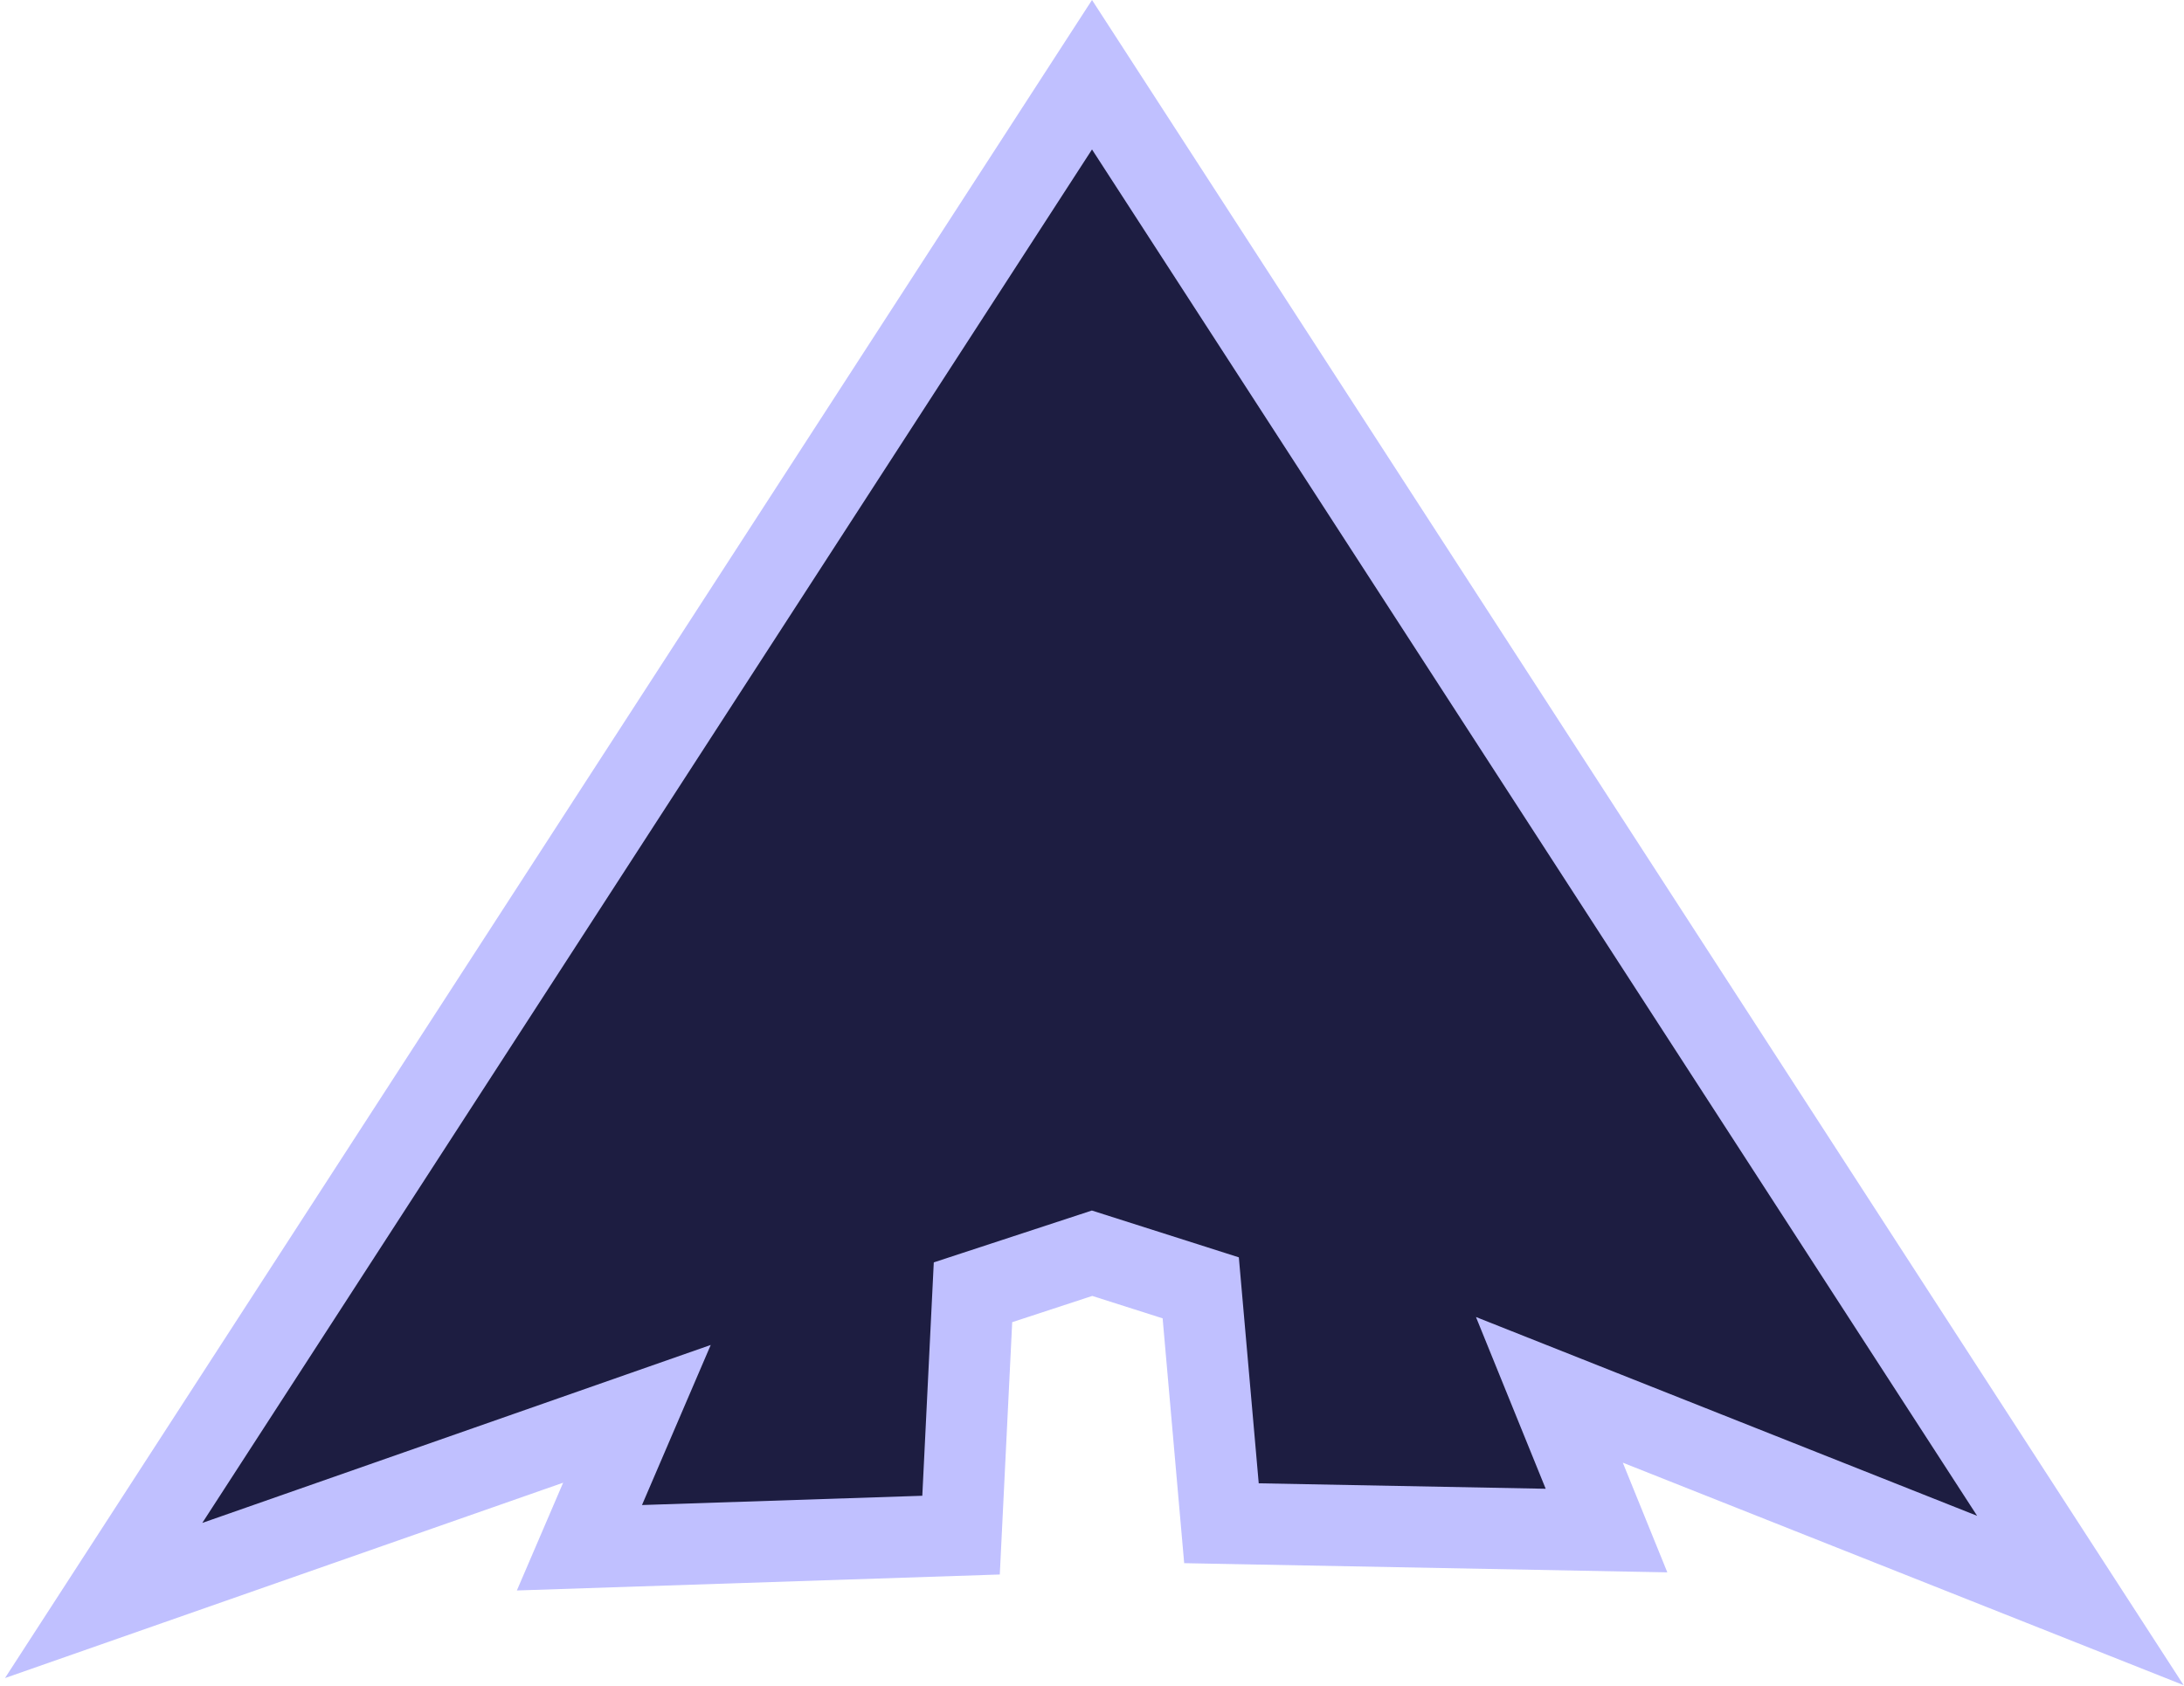
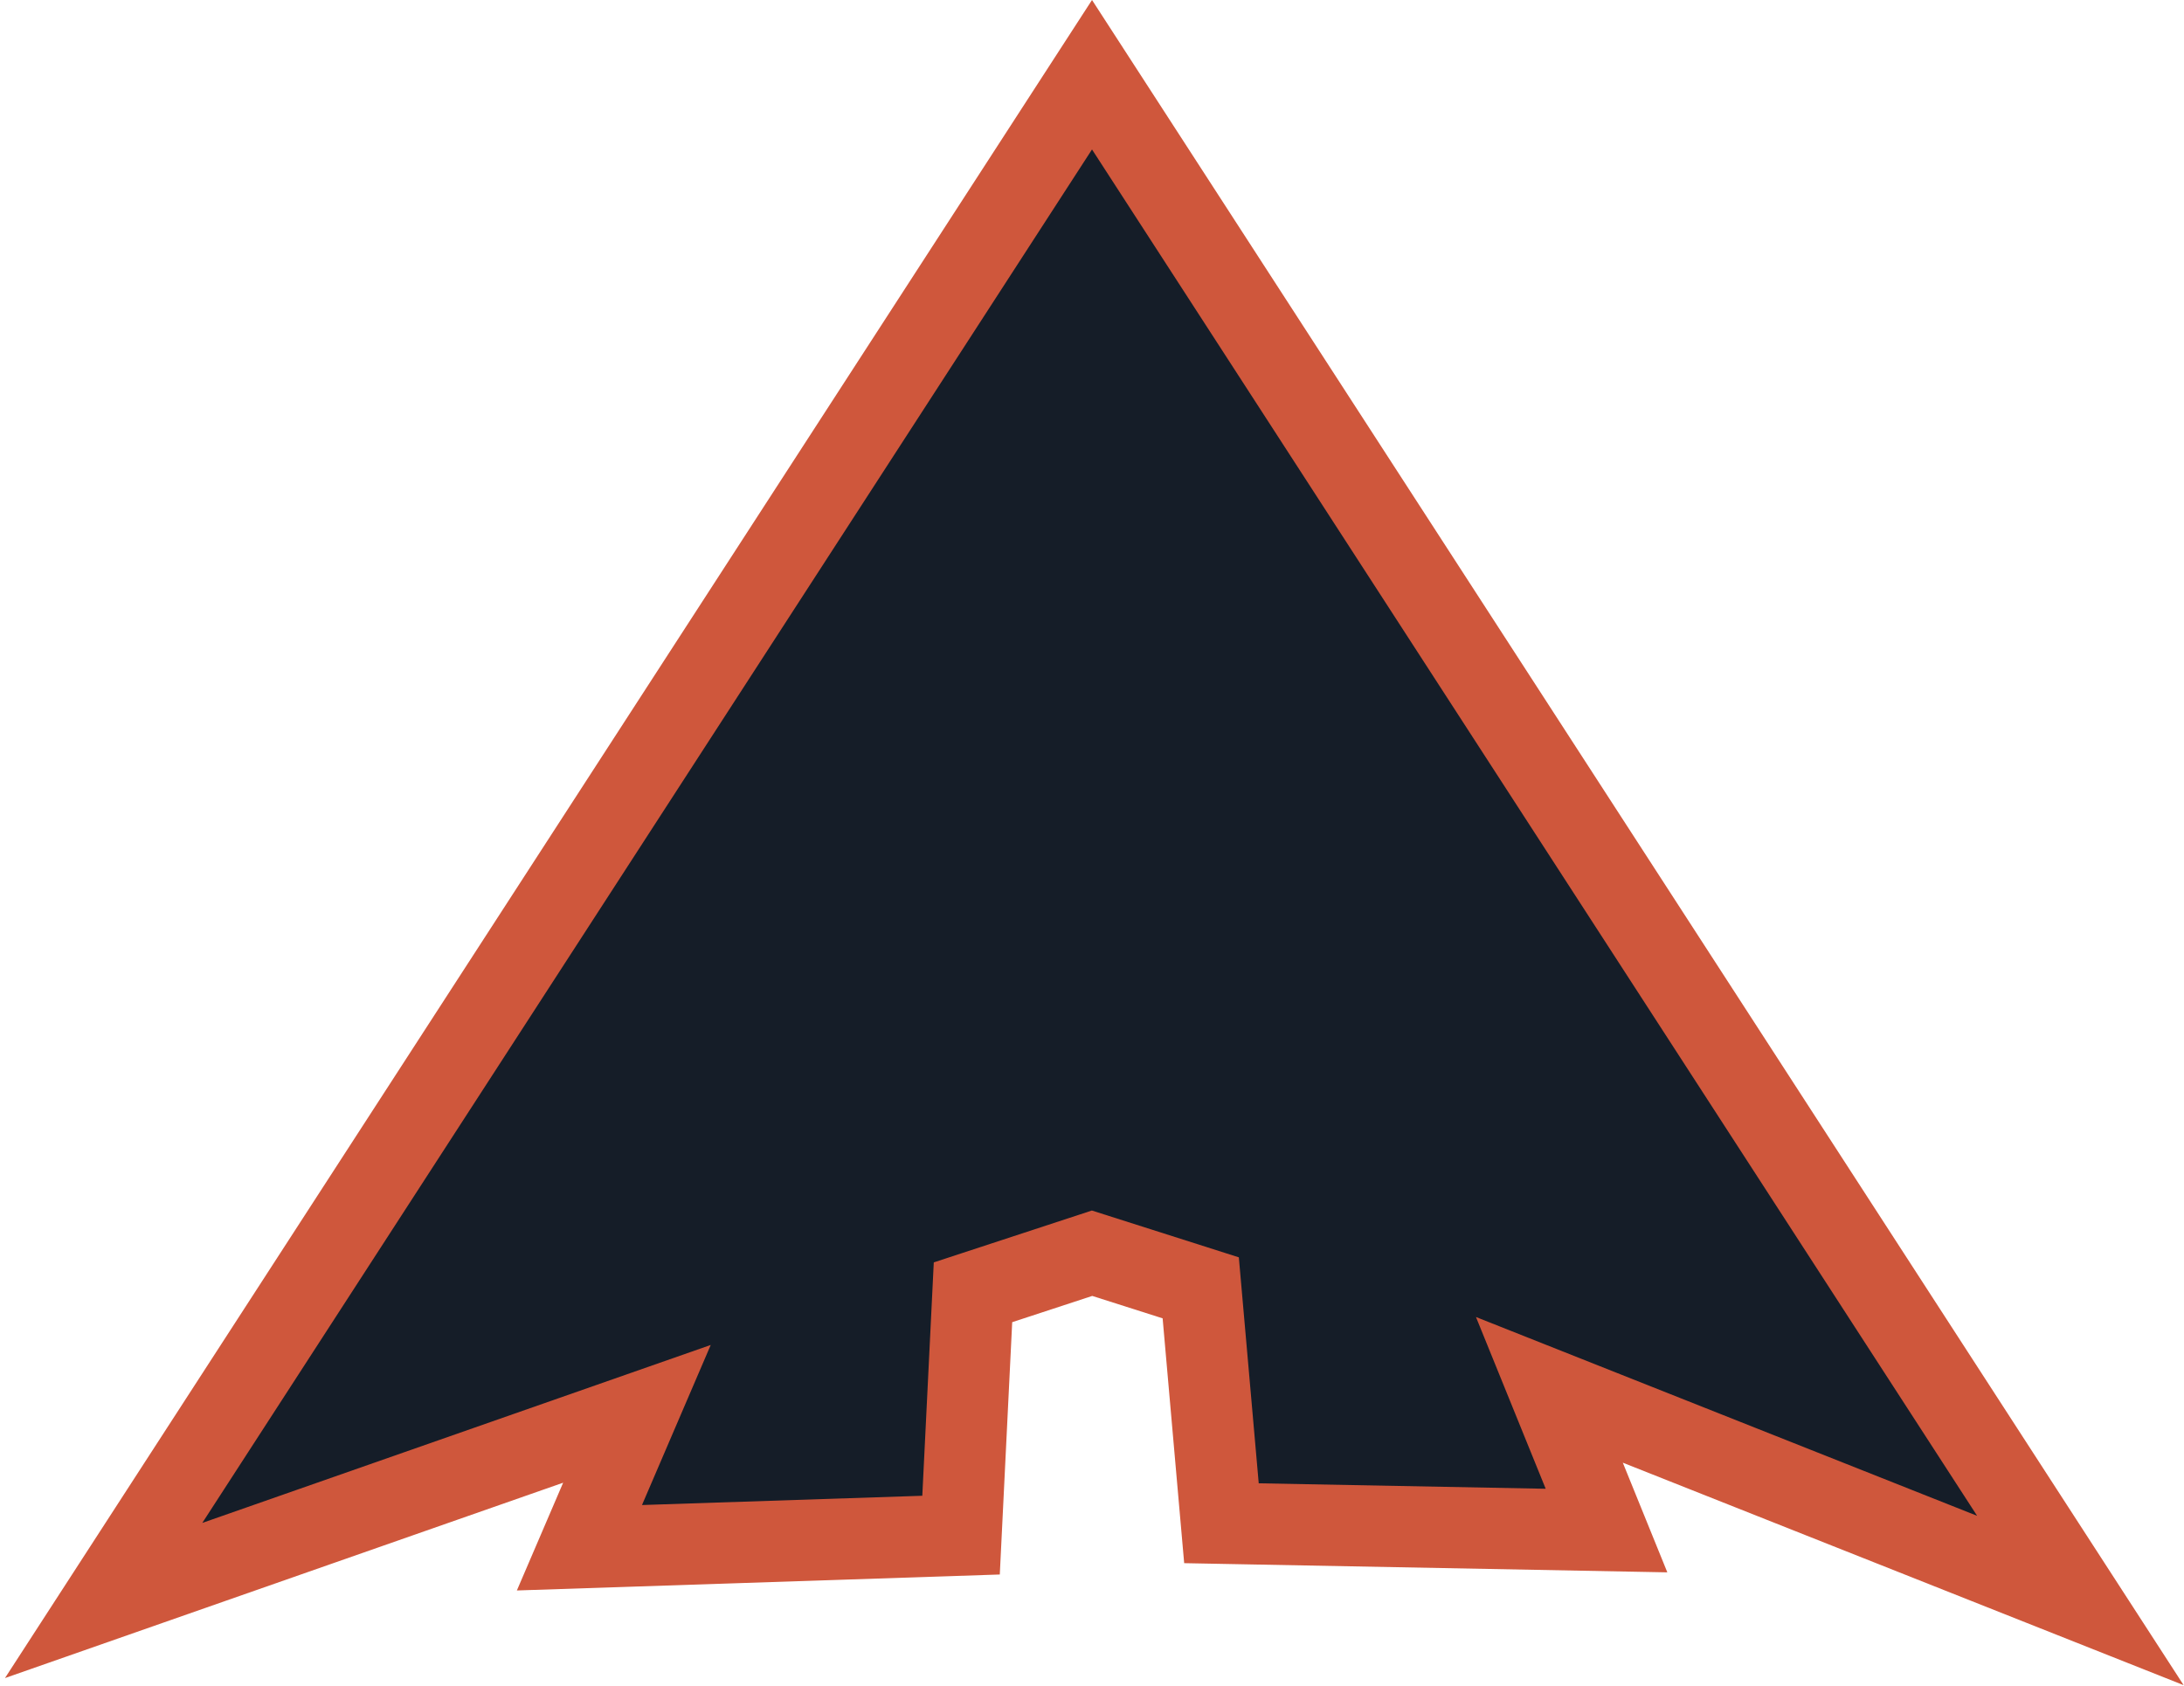
<svg xmlns="http://www.w3.org/2000/svg" width="80.632mm" height="62.239mm" viewBox="0 0 80.632 62.239" version="1.1" id="svg1">
  <defs id="defs1" />
  <g id="layer1" transform="translate(-66.17367,-122.3873)">
-     <path style="fill:#1d1d41;fill-opacity:1;stroke:#c0c0ff;stroke-width:3;stroke-dasharray:none;stroke-opacity:1" d="m 70,181.478 36.49,-56.332 36.49,56.332 -19.604,-7.777 2.109,5.195 -14.216,-0.27 -0.765,-8.691 -4.012,-1.278 -4.396,1.442 -0.441,8.966 -14.089,0.466 2.123,-4.944 z" id="path1" />
+     <path style="fill:#151d28;fill-opacity:1;stroke:#cf573c;stroke-width:3;stroke-dasharray:none;stroke-opacity:1" d="m 70,181.478 36.49,-56.332 36.49,56.332 -19.604,-7.777 2.109,5.195 -14.216,-0.27 -0.765,-8.691 -4.012,-1.278 -4.396,1.442 -0.441,8.966 -14.089,0.466 2.123,-4.944 z" id="path1" />
  </g>
</svg>
